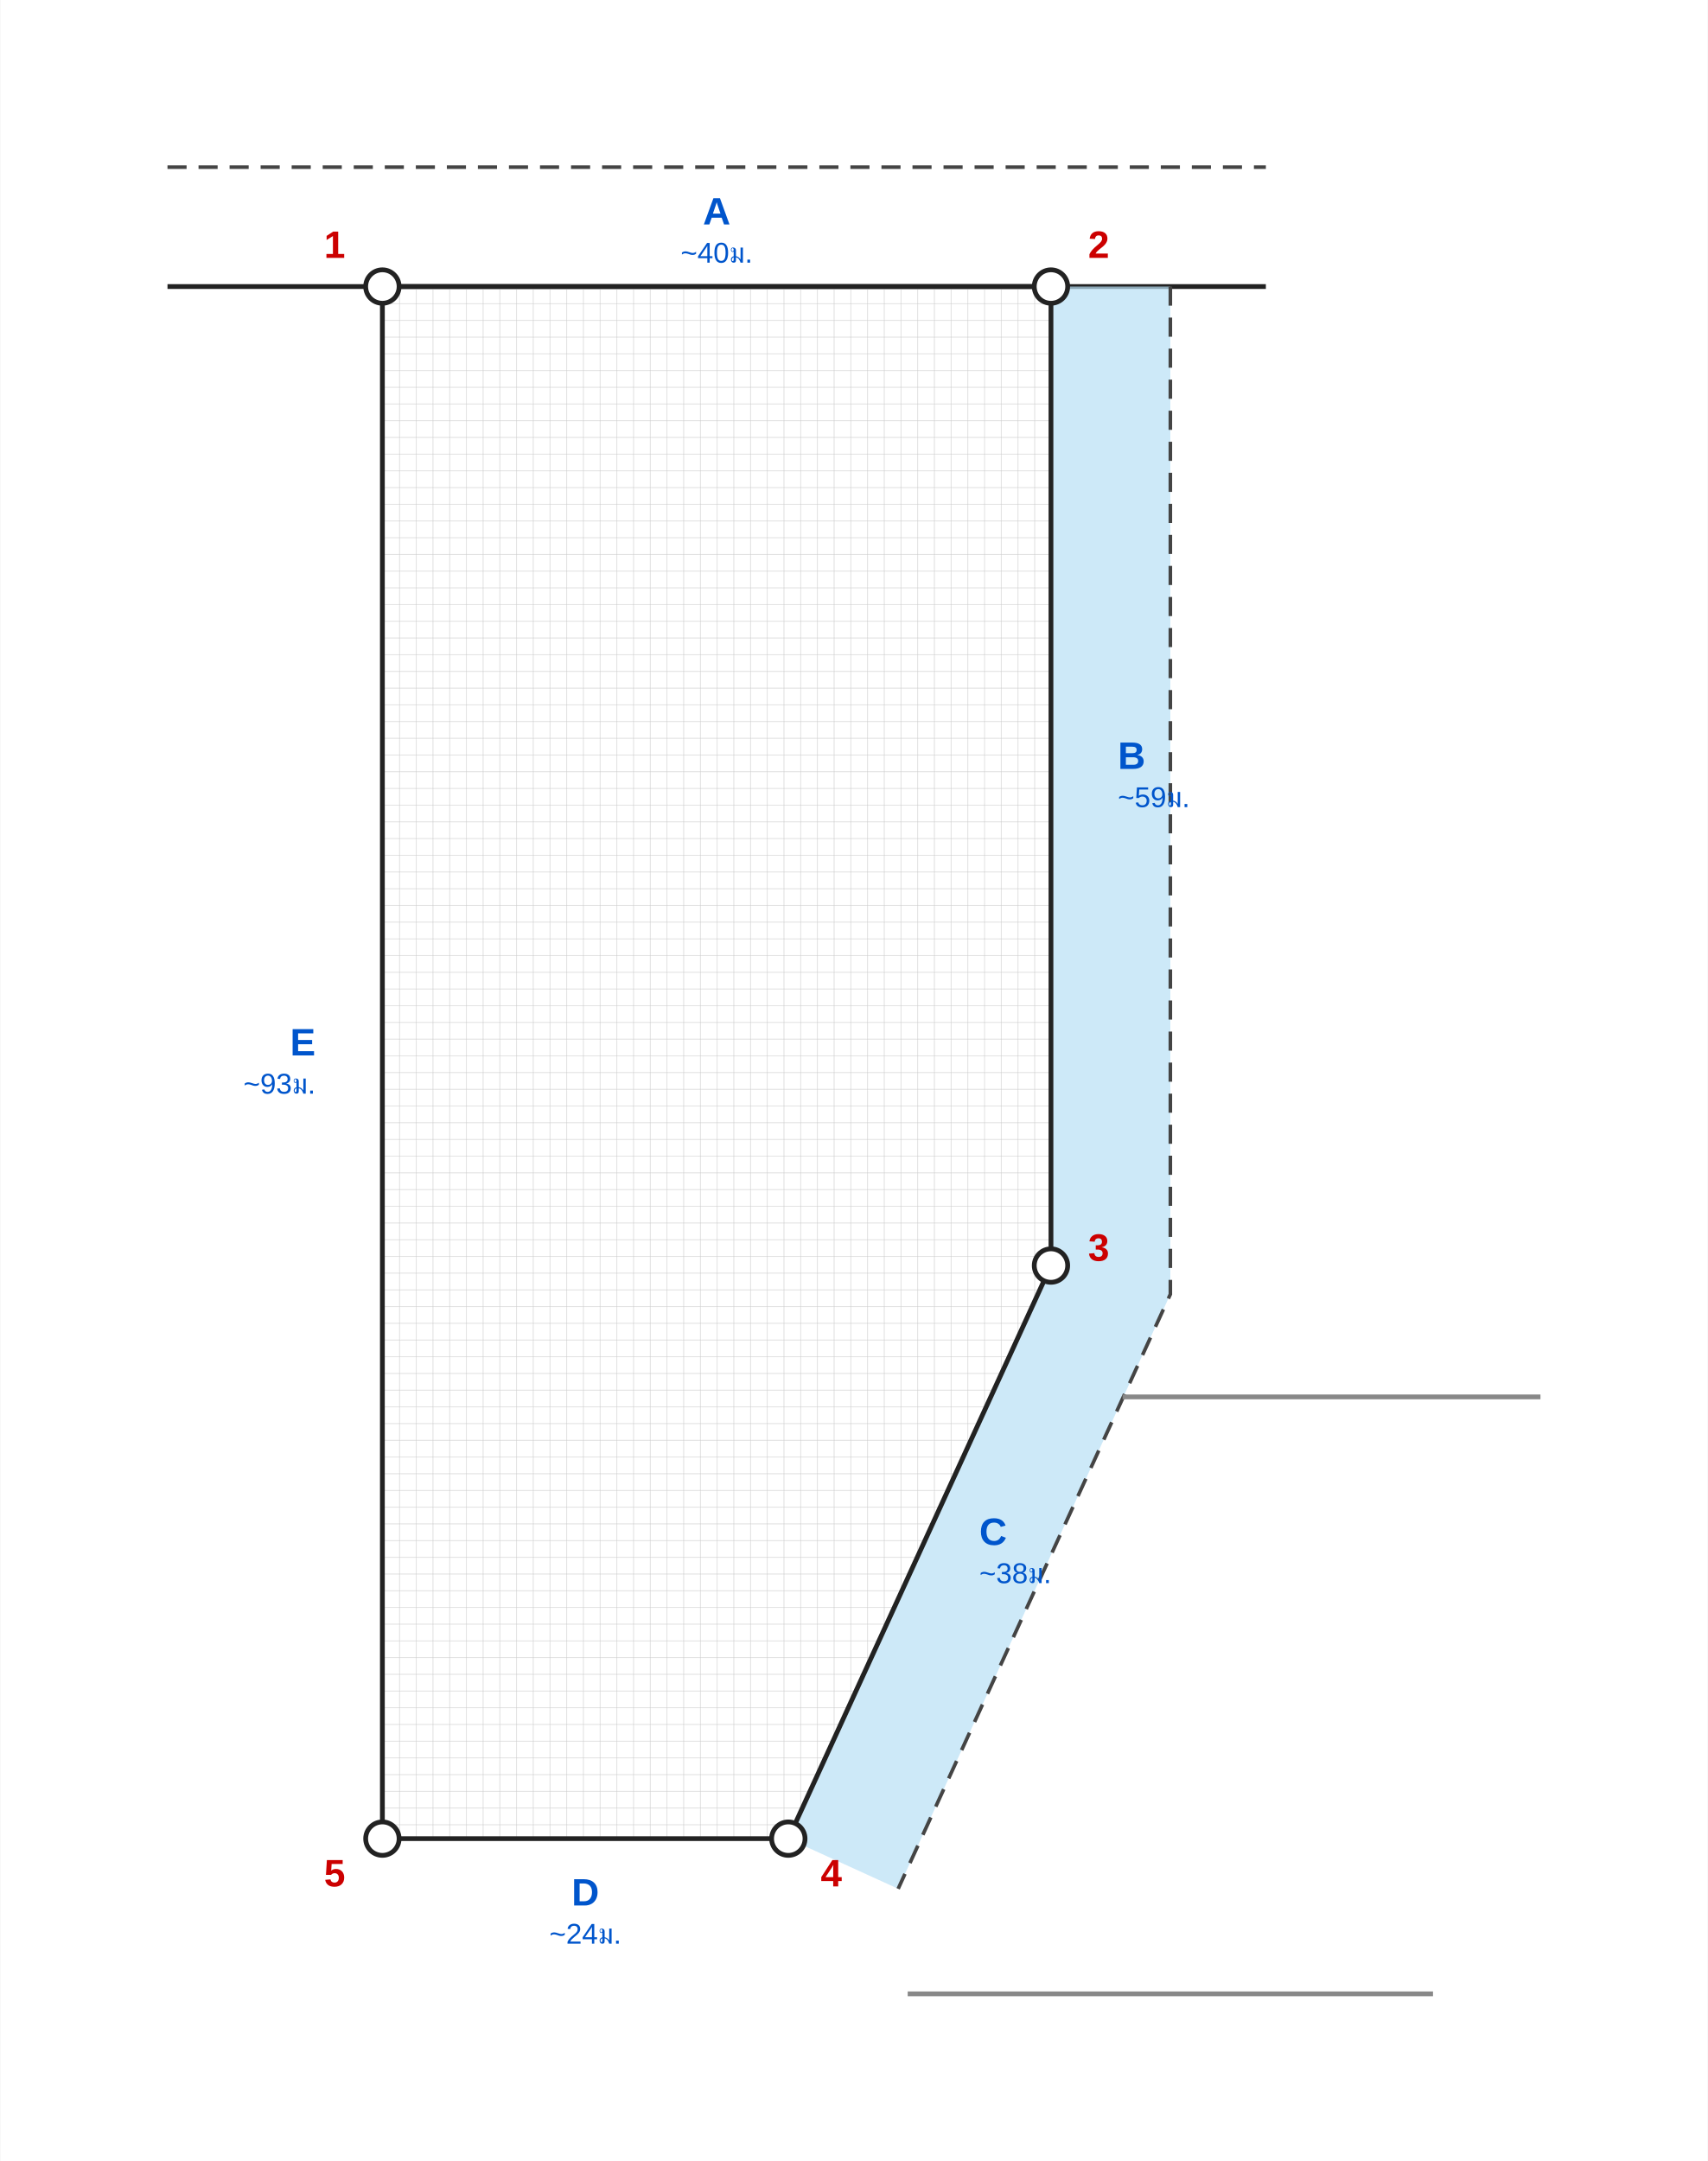
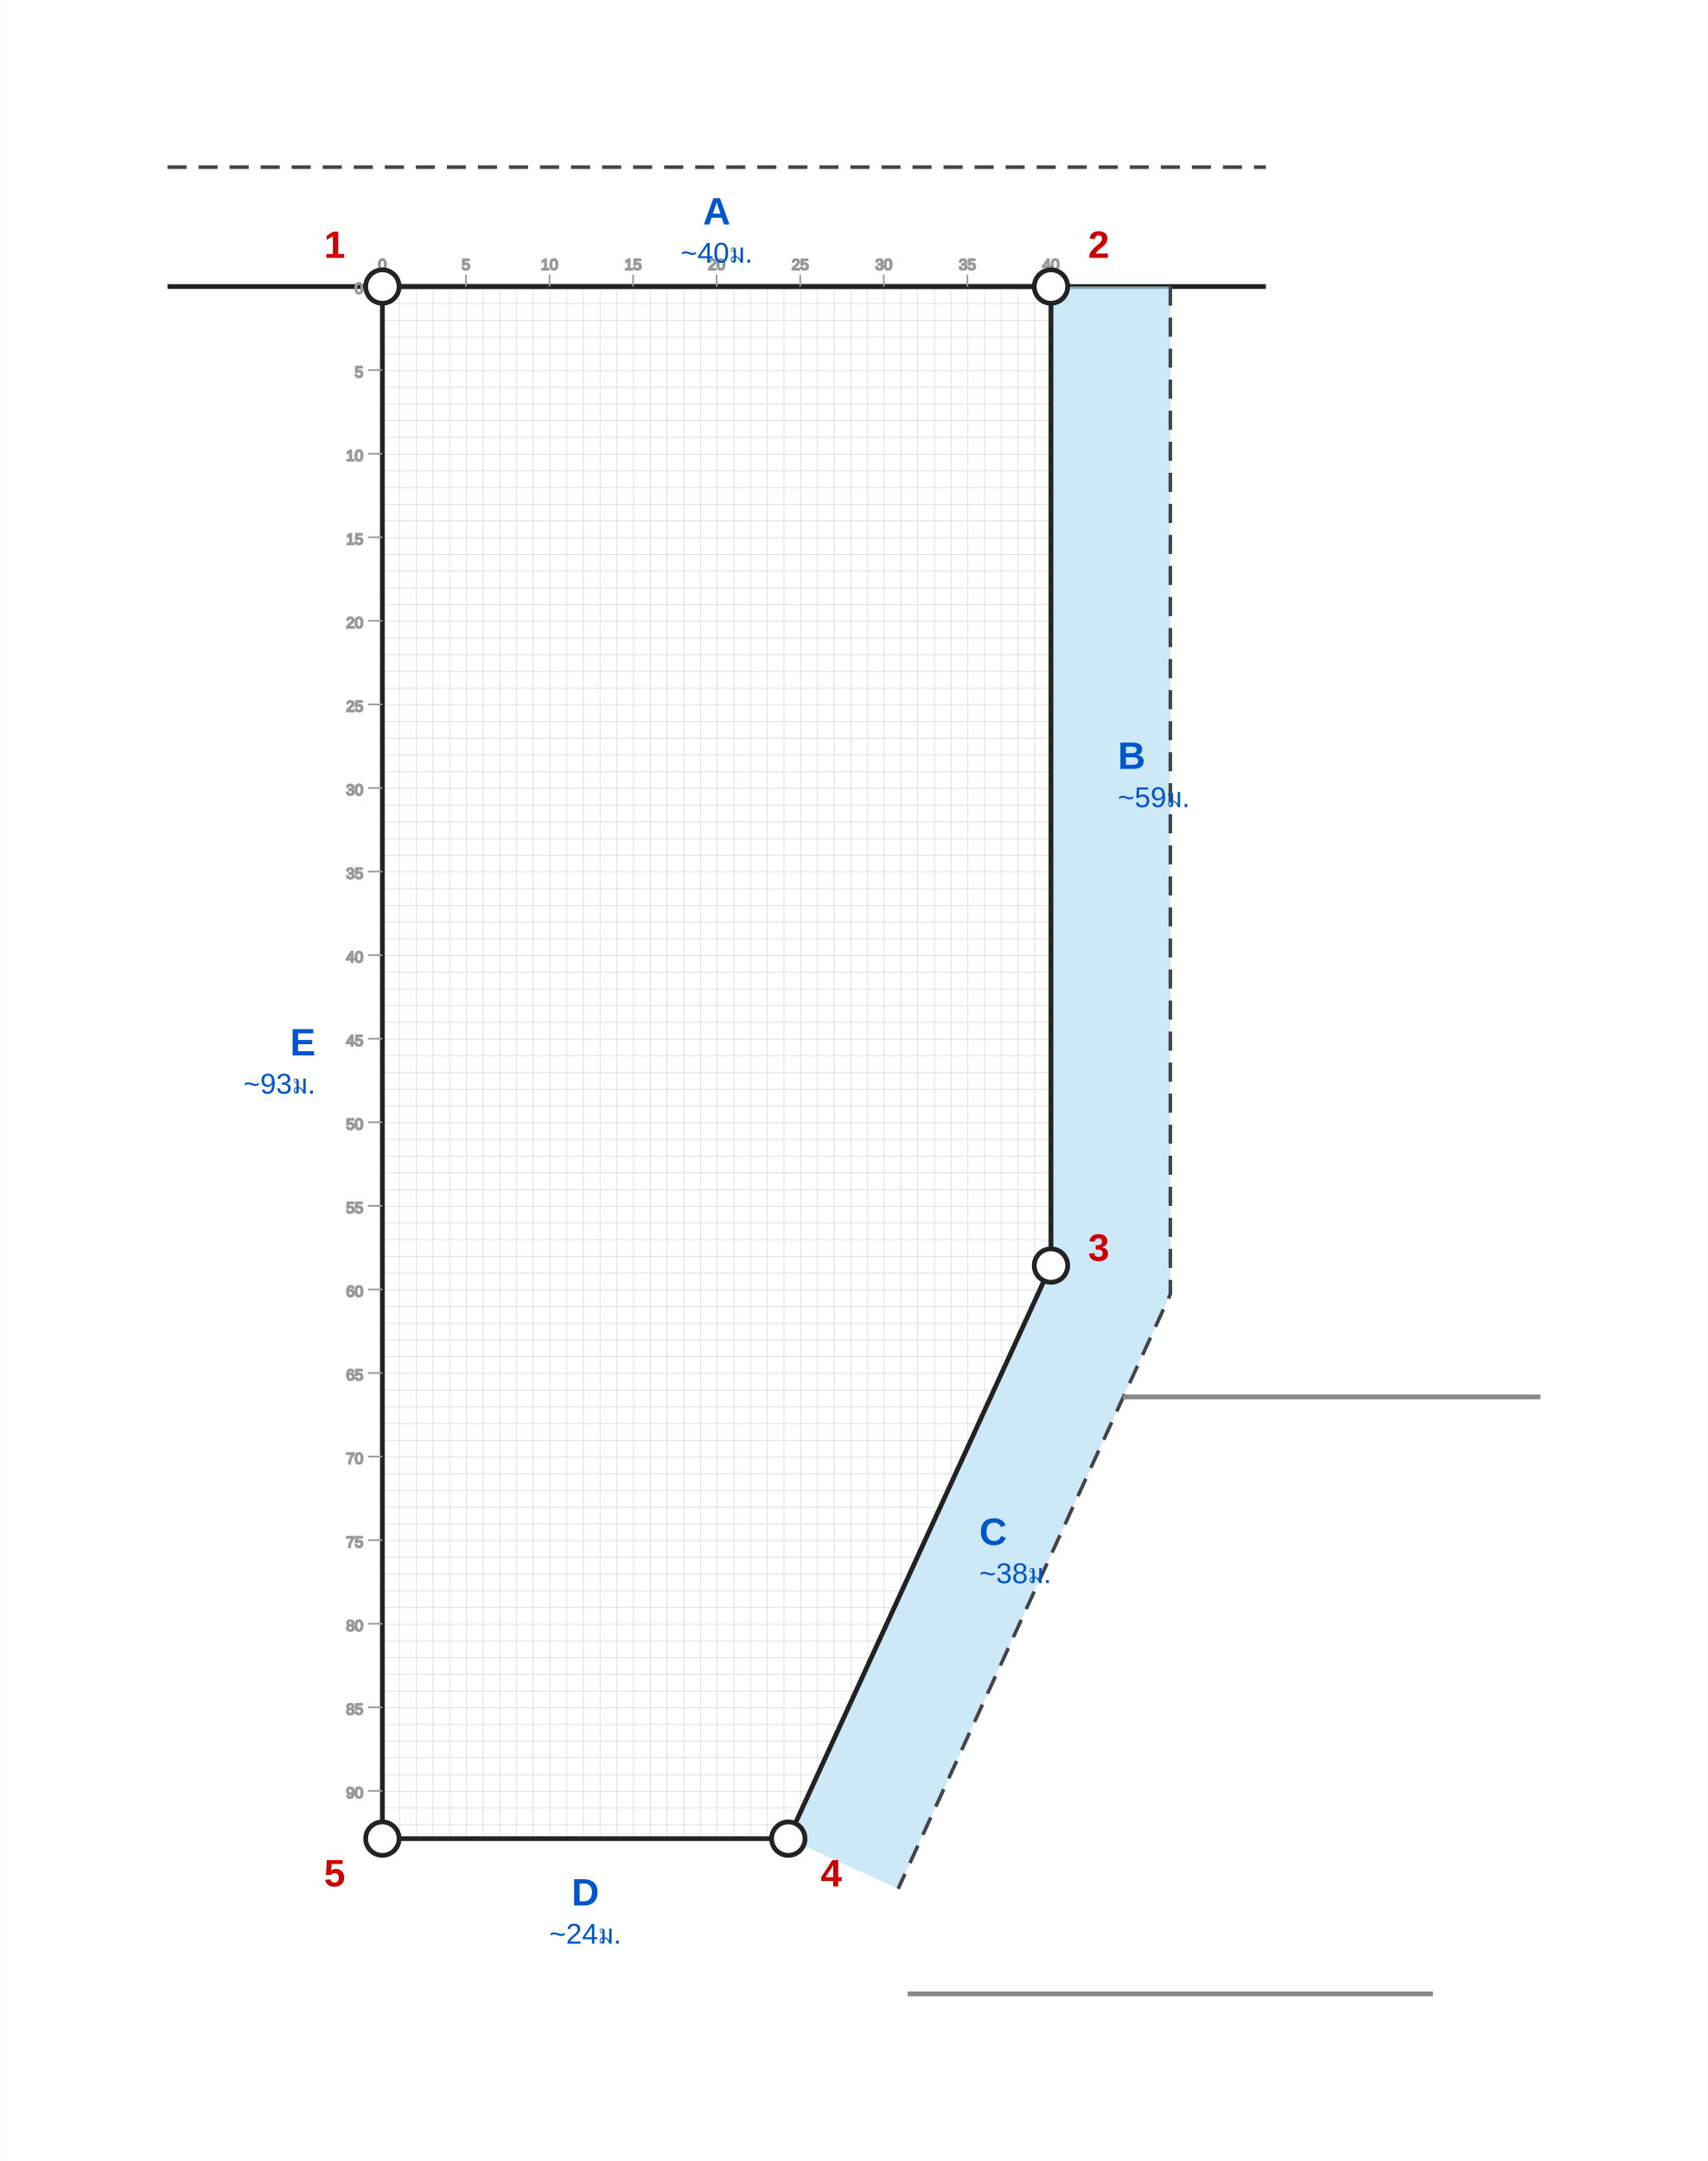
<svg xmlns="http://www.w3.org/2000/svg" viewBox="-10 10 715 905" width="1610" height="2037">
  <rect x="-10" y="10" width="715" height="905" fill="white" />
  <defs>
    <pattern id="grid1m" x="150" y="130" width="7" height="7" patternUnits="userSpaceOnUse">
      <line x1="0" y1="0" x2="7" y2="0" stroke="#ccc" stroke-width="0.4" />
      <line x1="0" y1="0" x2="0" y2="7" stroke="#ccc" stroke-width="0.4" />
    </pattern>
  </defs>
  <line x1="60" y1="80" x2="520" y2="80" stroke="#444" stroke-width="1.5" stroke-dasharray="8,5" />
  <line x1="60" y1="130" x2="520" y2="130" stroke="#222" stroke-width="2" />
  <polygon points="430,130 480,130 480,552 366,801 320,780 430,540" fill="#b8dff5" stroke="none" opacity="0.7" />
  <polyline points="480,130 480,552 366,801" fill="none" stroke="#444" stroke-width="1.5" stroke-dasharray="8,5" />
  <polygon points="150,130 430,130 430,540 320,780 150,780" fill="url(#grid1m)" stroke="none" />
  <polygon points="       150,130       430,130       430,540       320,780       150,780     " fill="none" stroke="#222" stroke-width="2" stroke-linejoin="round" />
+   <g stroke="#999" stroke-width="0.7" fill="#999" font-family="Arial" font-size="6.5" text-anchor="middle">
+     <line x1="150" y1="125" x2="150" y2="130" />
+     <text x="150" y="123">0</text>
+     <line x1="185" y1="125" x2="185" y2="130" />
+     <text x="185" y="123">5</text>
+     <line x1="220" y1="125" x2="220" y2="130" />
+     <text x="220" y="123">10</text>
+     <line x1="255" y1="125" x2="255" y2="130" />
+     <text x="255" y="123">15</text>
+     <line x1="290" y1="125" x2="290" y2="130" />
+     <text x="290" y="123">20</text>
+     <line x1="325" y1="125" x2="325" y2="130" />
+     <text x="325" y="123">25</text>
+     <line x1="360" y1="125" x2="360" y2="130" />
+     <text x="360" y="123">30</text>
+     <line x1="395" y1="125" x2="395" y2="130" />
+     <text x="395" y="123">35</text>
+     <line x1="430" y1="125" x2="430" y2="130" />
+     <text x="430" y="123">40</text>
+   </g>
+   <g stroke="#999" stroke-width="0.7" fill="#999" font-family="Arial" font-size="6.5" text-anchor="end">
+     <line x1="144" y1="130" x2="150" y2="130" />
+     <text x="142" y="133">0</text>
+     <line x1="144" y1="165" x2="150" y2="165" />
+     <text x="142" y="168">5</text>
+     <line x1="144" y1="200" x2="150" y2="200" />
+     <text x="142" y="203">10</text>
+     <line x1="144" y1="235" x2="150" y2="235" />
+     <text x="142" y="238">15</text>
+     <line x1="144" y1="270" x2="150" y2="270" />
+     <text x="142" y="273">20</text>
+     <line x1="144" y1="305" x2="150" y2="305" />
+     <text x="142" y="308">25</text>
+     <line x1="144" y1="340" x2="150" y2="340" />
+     <text x="142" y="343">30</text>
+     <line x1="144" y1="375" x2="150" y2="375" />
+     <text x="142" y="378">35</text>
+     <line x1="144" y1="410" x2="150" y2="410" />
+     <text x="142" y="413">40</text>
+     <line x1="144" y1="445" x2="150" y2="445" />
+     <text x="142" y="448">45</text>
+     <line x1="144" y1="480" x2="150" y2="480" />
+     <text x="142" y="483">50</text>
+     <line x1="144" y1="515" x2="150" y2="515" />
+     <text x="142" y="518">55</text>
+     <line x1="144" y1="550" x2="150" y2="550" />
+     <text x="142" y="553">60</text>
+     <line x1="144" y1="585" x2="150" y2="585" />
+     <text x="142" y="588">65</text>
+     <line x1="144" y1="620" x2="150" y2="620" />
+     <text x="142" y="623">70</text>
+     <line x1="144" y1="655" x2="150" y2="655" />
+     <text x="142" y="658">75</text>
+     <line x1="144" y1="690" x2="150" y2="690" />
+     <text x="142" y="693">80</text>
+     <line x1="144" y1="725" x2="150" y2="725" />
+     <text x="142" y="728">85</text>
+     <line x1="144" y1="760" x2="150" y2="760" />
+     <text x="142" y="763">90</text>
+   </g>
  <line x1="460" y1="595" x2="635" y2="595" stroke="#888" stroke-width="2" />
  <line x1="370" y1="845" x2="590" y2="845" stroke="#888" stroke-width="2" />
  <circle cx="150" cy="130" r="7" fill="white" stroke="#222" stroke-width="2" />
  <circle cx="430" cy="130" r="7" fill="white" stroke="#222" stroke-width="2" />
  <circle cx="430" cy="540" r="7" fill="white" stroke="#222" stroke-width="2" />
  <circle cx="320" cy="780" r="7" fill="white" stroke="#222" stroke-width="2" />
  <circle cx="150" cy="780" r="7" fill="white" stroke="#222" stroke-width="2" />
  <text x="130" y="118" font-family="Arial" font-size="16" font-weight="bold" fill="#c00" text-anchor="middle">1</text>
  <text x="450" y="118" font-family="Arial" font-size="16" font-weight="bold" fill="#c00" text-anchor="middle">2</text>
  <text x="450" y="538" font-family="Arial" font-size="16" font-weight="bold" fill="#c00" text-anchor="middle">3</text>
  <text x="338" y="800" font-family="Arial" font-size="16" font-weight="bold" fill="#c00" text-anchor="middle">4</text>
  <text x="130" y="800" font-family="Arial" font-size="16" font-weight="bold" fill="#c00" text-anchor="middle">5</text>
  <text x="290" y="104" font-family="Arial" font-size="16" font-weight="bold" fill="#0055cc" text-anchor="middle">A</text>
  <text x="290" y="120" font-family="Arial" font-size="12" fill="#0055cc" text-anchor="middle">~40ม.</text>
  <text x="458" y="332" font-family="Arial" font-size="16" font-weight="bold" fill="#0055cc" text-anchor="start">B</text>
  <text x="458" y="348" font-family="Arial" font-size="12" fill="#0055cc" text-anchor="start">~59ม.</text>
  <text x="400" y="657" font-family="Arial" font-size="16" font-weight="bold" fill="#0055cc" text-anchor="start">C</text>
  <text x="400" y="673" font-family="Arial" font-size="12" fill="#0055cc" text-anchor="start">~38ม.</text>
  <text x="235" y="808" font-family="Arial" font-size="16" font-weight="bold" fill="#0055cc" text-anchor="middle">D</text>
  <text x="235" y="824" font-family="Arial" font-size="12" fill="#0055cc" text-anchor="middle">~24ม.</text>
  <text x="122" y="452" font-family="Arial" font-size="16" font-weight="bold" fill="#0055cc" text-anchor="end">E</text>
  <text x="122" y="468" font-family="Arial" font-size="12" fill="#0055cc" text-anchor="end">~93ม.</text>
</svg>
